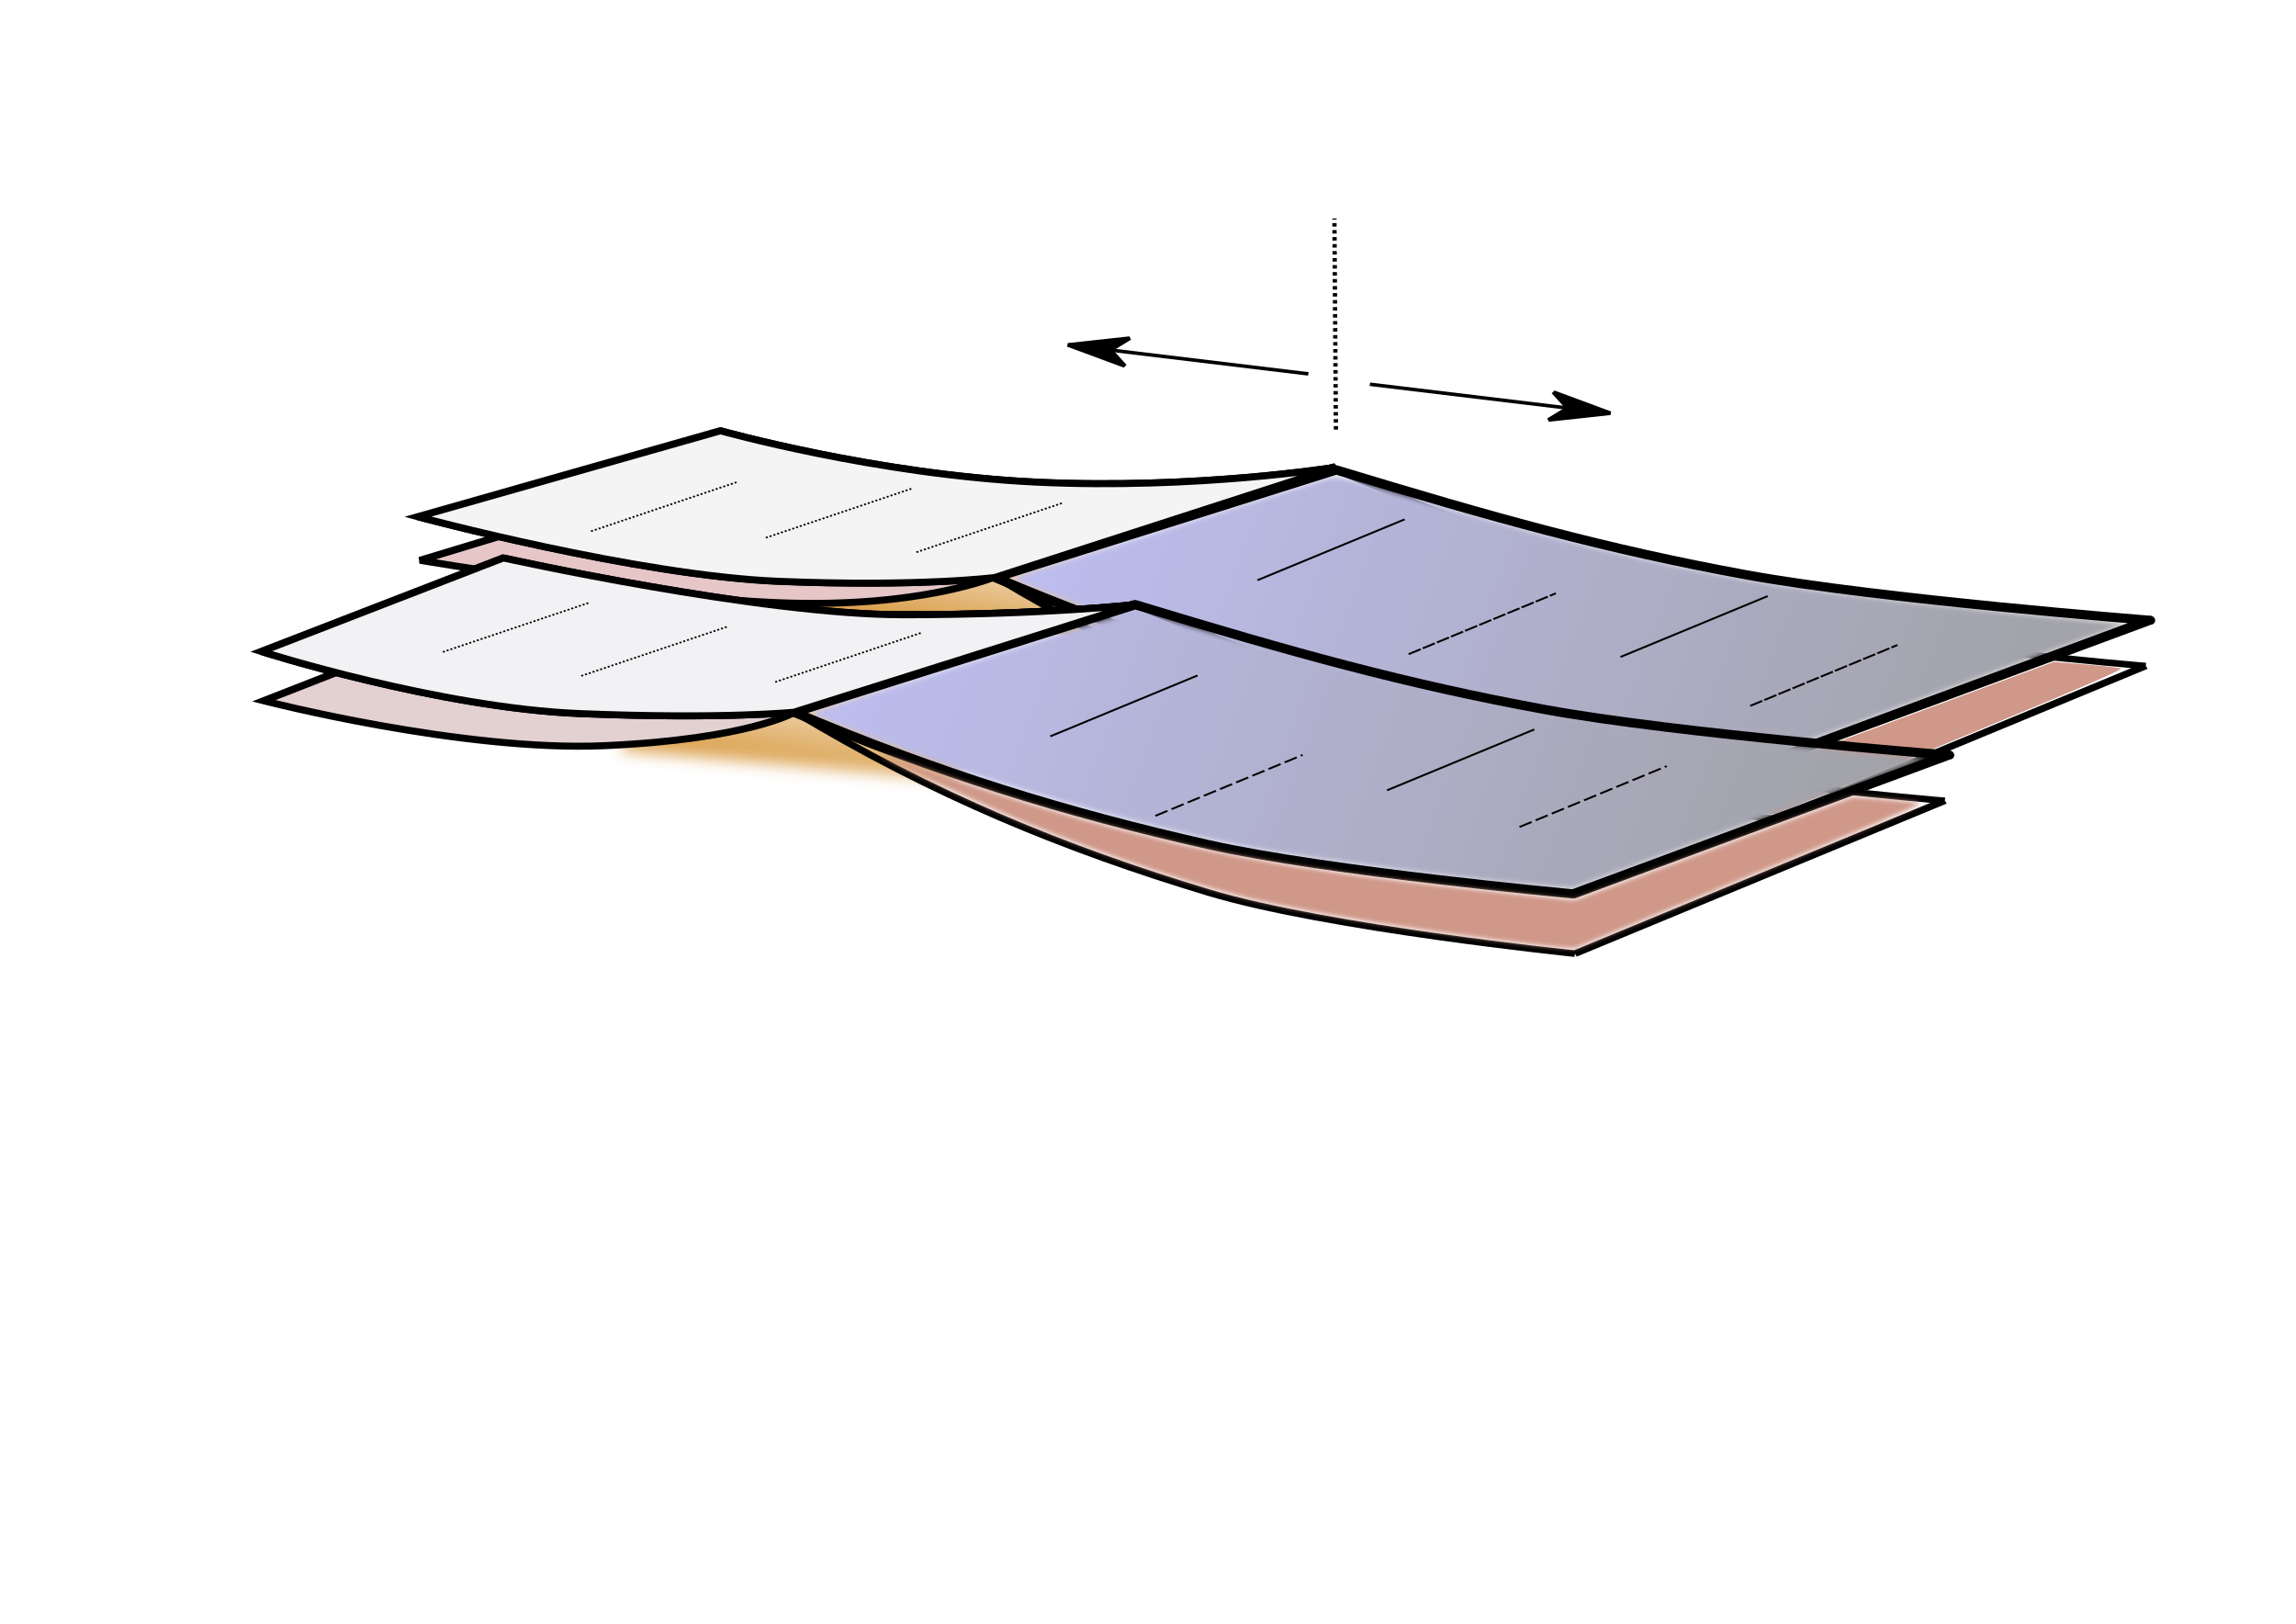
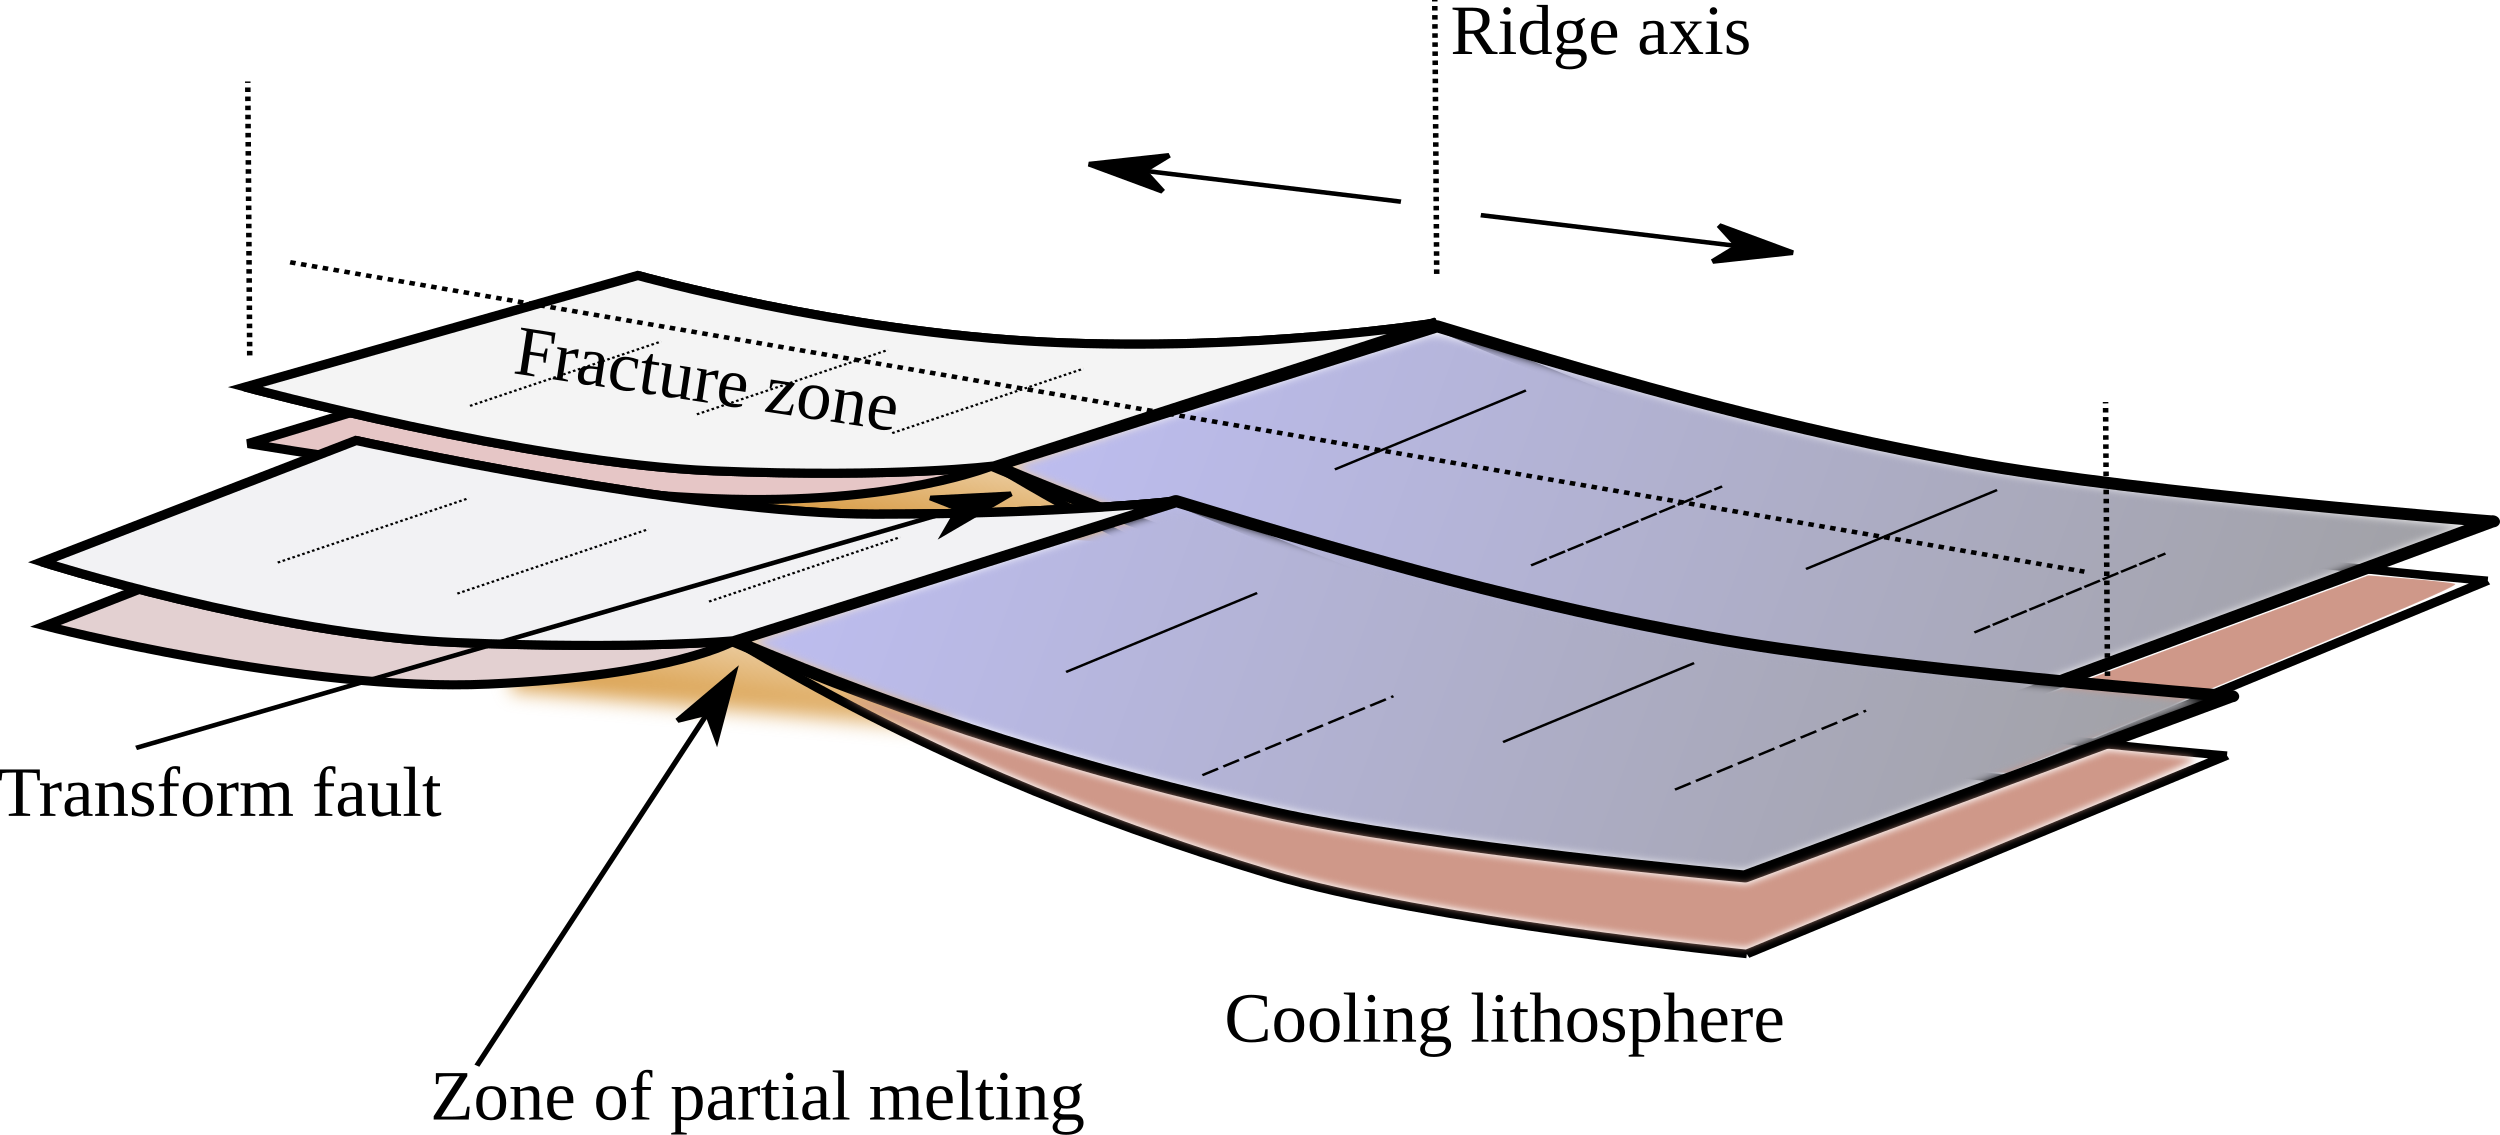
- <svg xmlns="http://www.w3.org/2000/svg" xmlns:xlink="http://www.w3.org/1999/xlink" width="297mm" height="210mm" viewBox="0 0 297 210" version="1.1" id="svg8">
+ <svg xmlns="http://www.w3.org/2000/svg" xmlns:xlink="http://www.w3.org/1999/xlink" width="249.184mm" height="113.11mm" viewBox="0 0 249.184 113.11" version="1.1" id="svg8">
  <defs id="defs2">
-     <marker style="overflow:visible" id="Arrow1Lstart" refX="0.0" refY="0.0" orient="auto">
-       <path transform="scale(0.8) translate(12.5,0)" style="fill-rule:evenodd;stroke:#000000;stroke-width:1pt;stroke-opacity:1;fill:#000000;fill-opacity:1" d="M 0.0,0.0 L 5.0,-5.0 L -12.5,0.0 L 5.0,5.0 L 0.0,0.0 z " id="path2133" />
+     <marker style="overflow:visible" id="marker1410" refX="0" refY="0" orient="auto">
+       <path transform="matrix(0.8,0,0,0.8,10,0)" style="fill:context-stroke;fill-rule:evenodd;stroke:context-stroke;stroke-width:1pt" d="M 0,0 5,-5 -12.5,0 5,5 Z" id="path1044" />
    </marker>
-     <marker style="overflow:visible;" id="Arrow1Lend" refX="0.0" refY="0.0" orient="auto">
-       <path transform="scale(0.8) rotate(180) translate(12.5,0)" style="fill-rule:evenodd;stroke:#000000;stroke-width:1pt;stroke-opacity:1;fill:#000000;fill-opacity:1" d="M 0.0,0.0 L 5.0,-5.0 L -12.5,0.0 L 5.0,5.0 L 0.0,0.0 z " id="path2136" />
+     <marker style="overflow:visible" id="marker1401" refX="0" refY="0" orient="auto">
+       <path transform="matrix(-0.8,0,0,-0.8,-10,0)" style="fill:context-stroke;fill-rule:evenodd;stroke:context-stroke;stroke-width:1pt" d="M 0,0 5,-5 -12.5,0 5,5 Z" id="path1047" />
+     </marker>
+     <marker id="ExperimentalArrow" refX="5" refY="3" orient="auto-start-reverse">
+       <path style="fill:context-stroke" d="M 10,3 0,6 V 0 Z" id="path1297" />
+     </marker>
+     <marker style="overflow:visible" id="Arrow2Mend" refX="0" refY="0" orient="auto">
+       <path transform="scale(-0.6)" d="M 8.719,4.034 -2.207,0.016 8.719,-4.002 c -1.745,2.372 -1.735,5.617 -6e-7,8.035 z" style="fill:context-stroke;fill-rule:evenodd;stroke-width:0.625;stroke-linejoin:round" id="path1071" />
+     </marker>
+     <marker style="overflow:visible" id="Arrow1Lstart" refX="0" refY="0" orient="auto">
+       <path transform="matrix(0.8,0,0,0.8,10,0)" style="fill:#000000;fill-opacity:1;fill-rule:evenodd;stroke:#000000;stroke-width:1pt;stroke-opacity:1" d="M 0,0 5,-5 -12.5,0 5,5 Z" id="path2133" />
+     </marker>
+     <marker style="overflow:visible" id="Arrow1Lend" refX="0" refY="0" orient="auto">
+       <path transform="matrix(-0.8,0,0,-0.8,-10,0)" style="fill:#000000;fill-opacity:1;fill-rule:evenodd;stroke:#000000;stroke-width:1pt;stroke-opacity:1" d="M 0,0 5,-5 -12.5,0 5,5 Z" id="path2136" />
    </marker>
    <linearGradient id="linearGradient1940">
      <stop style="stop-color:#ca7700;stop-opacity:1;" offset="0" id="stop1936" />
      <stop style="stop-color:#ca7700;stop-opacity:0;" offset="1" id="stop1938" />
    </linearGradient>
    <linearGradient id="linearGradient1642">
      <stop style="stop-color:#9e9e9e;stop-opacity:1" offset="0" id="stop1638" />
      <stop style="stop-color:#c0c0f7;stop-opacity:1" offset="1" id="stop1640" />
    </linearGradient>
    <linearGradient id="linearGradient1636">
      <stop style="stop-color:#9e9e9e;stop-opacity:1" offset="0" id="stop1632" />
      <stop style="stop-color:#c0c0f7;stop-opacity:1" offset="1" id="stop1634" />
    </linearGradient>
    <linearGradient id="linearGradient1374">
      <stop style="stop-color:#9e9e9e;stop-opacity:1" offset="0" id="stop1370" />
      <stop style="stop-color:#9c9cff;stop-opacity:1" offset="1" id="stop1372" />
    </linearGradient>
    <linearGradient xlink:href="#linearGradient1374" id="linearGradient1376" x1="1070.017" y1="356.104" x2="350.993" y2="180.608" gradientUnits="userSpaceOnUse" />
    <filter style="color-interpolation-filters:sRGB" id="filter1434" x="-0.008" width="1.015" y="-0.028" height="1.056">
      <feGaussianBlur stdDeviation="2.03" id="feGaussianBlur1436" />
    </filter>
-     <filter style="color-interpolation-filters:sRGB" id="filter1448" x="-0.001" width="1.003" y="-0.006" height="1.013">
+     <filter style="color-interpolation-filters:sRGB" id="filter1448" x="-0.001" width="1.003" y="-0.007" height="1.014">
      <feGaussianBlur stdDeviation="0.357" id="feGaussianBlur1450" />
    </filter>
    <linearGradient xlink:href="#linearGradient1636" id="linearGradient1464" gradientUnits="userSpaceOnUse" x1="1070.017" y1="356.104" x2="350.993" y2="180.608" />
    <linearGradient xlink:href="#linearGradient1642" id="linearGradient1464-3" gradientUnits="userSpaceOnUse" x1="1070.017" y1="356.104" x2="350.993" y2="180.608" />
    <filter style="color-interpolation-filters:sRGB" id="filter1434-8" x="-0.008" width="1.015" y="-0.028" height="1.056">
      <feGaussianBlur stdDeviation="2.03" id="feGaussianBlur1436-0" />
    </filter>
    <linearGradient xlink:href="#linearGradient1940" id="linearGradient1942" x1="68.262" y1="130.375" x2="71.992" y2="100.344" gradientUnits="userSpaceOnUse" gradientTransform="matrix(1.451517,0,0,1.003561,-3.312256,-33.26898)" />
    <linearGradient xlink:href="#linearGradient1940" id="linearGradient1971" gradientUnits="userSpaceOnUse" gradientTransform="matrix(1.451517,0,0,1.003561,18.9699,-61.6304)" x1="68.262" y1="130.375" x2="71.992" y2="100.344" />
-     <filter style="color-interpolation-filters:sRGB" id="filter2043" x="-0.007" width="1.014" y="-0.03" height="1.061">
+     <filter style="color-interpolation-filters:sRGB" id="filter2043" x="-0.007" width="1.014" y="-0.035" height="1.069">
      <feGaussianBlur stdDeviation="1.721" id="feGaussianBlur2045" />
    </filter>
-     <filter style="color-interpolation-filters:sRGB" id="filter2047" x="-0.056" width="1.113" y="-0.112" height="1.224">
+     <filter style="color-interpolation-filters:sRGB" id="filter2047" x="-0.06" width="1.121" y="-0.139" height="1.277">
      <feGaussianBlur stdDeviation="1.292" id="feGaussianBlur2049" />
    </filter>
+     <marker style="overflow:visible" id="marker1410-1" refX="0" refY="0" orient="auto">
+       <path transform="matrix(0.8,0,0,0.8,10,0)" style="fill:context-stroke;fill-rule:evenodd;stroke:context-stroke;stroke-width:1pt" d="M 0,0 5,-5 -12.5,0 5,5 Z" id="path1044-2" />
+     </marker>
  </defs>
-   <g id="layer1">
+   <g id="layer1" transform="translate(-29.60688,-28.25282)">
    <g id="g1456" transform="matrix(0.8549317,0,0,0.7007616,40.48792,31.87869)">
      <rect style="fill:url(#linearGradient1971);fill-opacity:1;stroke:none;stroke-width:0.373;stroke-linecap:round;stroke-linejoin:round;stroke-miterlimit:4;stroke-dasharray:0.373, 0.373;stroke-dashoffset:0;stroke-opacity:1" id="rect1934-9" width="51.43" height="22.376" x="82.865" y="36.559" transform="matrix(0.994019,0.1092076,-0.1544268,0.9880042,0,0)" />
      <rect style="opacity:1;fill:url(#linearGradient1942);fill-opacity:1;stroke:none;stroke-width:0.373;stroke-linecap:round;stroke-linejoin:round;stroke-miterlimit:4;stroke-dasharray:0.373, 0.373;stroke-dashoffset:0;stroke-opacity:1;filter:url(#filter2047)" id="rect1934" width="51.43" height="22.376" x="60.583" y="64.921" transform="matrix(0.994019,0.1092076,-0.1544268,0.9880042,0,0)" />
      <g id="g1462" transform="matrix(0.9976838,0.08298689,-0.05575544,0.9976838,4.62925,-15.59666)">
        <path id="path1285-1-8-3" style="display:inline;fill:none;stroke:#000000;stroke-width:1.218;stroke-linecap:butt;stroke-linejoin:miter;stroke-miterlimit:4;stroke-dasharray:none;stroke-opacity:1" d="m 102.609,68.18 50.377,-23.951 m -50.377,23.951 c 22.074,13.845 42.528,22.016 64.362,28.126 18.253,5.107 55.993,6.666 55.993,6.666 m 0,0 54.265,-32.82 M 152.986,44.229 c 24.383,10.227 41.615,16.654 62.904,21.037 20.286,4.176 61.351,4.924 61.351,4.924" />
        <path style="display:inline;opacity:1;fill:url(#linearGradient1464);fill-opacity:1;stroke:none;stroke-width:6.44;stroke-miterlimit:4;stroke-dasharray:none;stroke-opacity:1;filter:url(#filter1434)" d="m 784.608,342.831 c -37.088,-1.97 -92.038,-6.357 -117.566,-9.385 -55.702,-6.609 -147.298,-29.087 -209.573,-51.429 -29.508,-10.587 -60.49,-22.905 -60.454,-24.037 0.025,-0.788 139.987,-68.239 175.688,-84.669 6.159,-2.834 6.398,-2.791 51.115,9.272 53.471,14.424 93.408,23.839 130.29,30.714 70.934,13.224 109.789,16.627 251.682,22.044 l 30.352,1.159 -98.596,54.097 -98.596,54.097 -14.393,-0.253 c -7.916,-0.139 -25.894,-0.864 -39.951,-1.61 z" id="path1368" transform="scale(0.2645833)" />
        <path id="path1285-1-8" style="display:inline;opacity:1;fill:none;stroke:#000000;stroke-width:1.7;stroke-linecap:round;stroke-linejoin:round;stroke-miterlimit:4;stroke-dasharray:none;stroke-opacity:1" d="m 102.639,68.325 50.347,-24.096 m -50.347,24.096 c 22.092,9.327 42.04,15.07 63.892,19.185 18.268,3.441 55.587,4.49 55.587,4.49 m 0,0 55.212,-30.309 M 152.986,44.229 c 24.403,6.89 41.649,11.219 62.956,14.172 20.303,2.813 61.401,3.317 61.401,3.317" />
        <path style="opacity:1;fill:#cf9889;fill-opacity:1;stroke:none;stroke-width:7.334;stroke-linecap:round;stroke-linejoin:round;stroke-miterlimit:4;stroke-dasharray:none;stroke-opacity:1;filter:url(#filter1448)" d="m 794.825,383.487 c -57.129,-4.291 -106.659,-10.232 -138.115,-16.567 -35.52,-7.153 -97.028,-27.215 -141.539,-46.165 -28.321,-12.058 -77.345,-36.007 -76.151,-37.201 0.264,-0.264 14.295,4.134 31.181,9.773 49.369,16.487 88.388,26.958 138.025,37.041 51.908,10.543 103.298,15.594 205.066,20.154 l 27.029,1.211 77.413,-42.491 77.413,-42.491 18.102,0.276 c 9.956,0.152 19.098,0.644 20.315,1.095 1.229,0.455 -9.56,7.567 -43.497,28.319 -13.248,8.101 -30.023,18.28 -50.987,30.953 l -96.698,58.454 -9.796,-0.13 c -5.388,-0.072 -22.381,-1.076 -37.762,-2.231 z" id="path1438" transform="scale(0.2645833)" />
      </g>
      <g id="g1462-7" transform="matrix(0.9976838,0.08298689,-0.05575544,0.9976838,-25.77492,9.275207)">
        <path id="path1644-7-3-2-7" style="fill:#e3d0d1;fill-opacity:1;stroke:#000000;stroke-width:1.292;stroke-linecap:butt;stroke-linejoin:miter;stroke-miterlimit:4;stroke-dasharray:none;stroke-opacity:1" d="m 152.986,44.229 c 0,0 -13.272,2.966 -34.881,4.781 -21.608,1.815 -60.486,3.633 -60.486,3.633 L 22.441,72.88 c 0,0 30.572,6.952 51.963,3.978 21.767,-3.027 28.236,-8.533 28.236,-8.533 z" />
        <path id="path1644-6-4-2" style="fill:#e6c6c6;fill-opacity:1;stroke:#000000;stroke-width:1.292;stroke-linecap:butt;stroke-linejoin:miter;stroke-miterlimit:4;stroke-dasharray:none;stroke-opacity:1" d="m 88.958,24.538 c 0,0 23.719,3.369 47.974,2.777 24.255,-0.592 44.944,-11.057 44.944,-11.057 l -50.321,24.585 c 0,0 -10.884,6.785 -32.405,7.511 -21.521,0.726 -54.542,-3.307 -54.542,-3.307 z" />
        <path id="path1285-1-8-3-1" style="display:inline;fill:none;stroke:#000000;stroke-width:1.218;stroke-linecap:butt;stroke-linejoin:miter;stroke-miterlimit:4;stroke-dasharray:none;stroke-opacity:1" d="m 102.609,68.18 50.377,-23.951 m -50.377,23.951 c 22.074,13.845 42.528,22.016 64.362,28.126 18.253,5.107 55.993,6.666 55.993,6.666 m 0,0 54.265,-32.82 M 152.986,44.229 c 24.383,10.227 41.615,16.654 62.904,21.037 20.286,4.176 61.351,4.924 61.351,4.924" />
        <path style="display:inline;opacity:1;fill:url(#linearGradient1464-3);fill-opacity:1;stroke:none;stroke-width:6.44;stroke-miterlimit:4;stroke-dasharray:none;stroke-opacity:1;filter:url(#filter1434-8)" d="m 784.608,342.831 c -37.088,-1.97 -92.038,-6.357 -117.566,-9.385 -55.702,-6.609 -147.298,-29.087 -209.573,-51.429 -29.508,-10.587 -60.49,-22.905 -60.454,-24.037 0.025,-0.788 139.987,-68.239 175.688,-84.669 6.159,-2.834 6.398,-2.791 51.115,9.272 53.471,14.424 93.408,23.839 130.29,30.714 70.934,13.224 109.789,16.627 251.682,22.044 l 30.352,1.159 -98.596,54.097 -98.596,54.097 -14.393,-0.253 c -7.916,-0.139 -25.894,-0.864 -39.951,-1.61 z" id="path1368-0" transform="scale(0.2645833)" />
        <path id="path1285-1-8-6" style="display:inline;opacity:1;fill:none;stroke:#000000;stroke-width:1.7;stroke-linecap:round;stroke-linejoin:round;stroke-miterlimit:4;stroke-dasharray:none;stroke-opacity:1" d="m 102.639,68.325 50.347,-24.096 m -50.347,24.096 c 22.092,9.327 42.04,15.07 63.892,19.185 18.268,3.441 55.587,4.49 55.587,4.49 m 0,0 55.212,-30.309 M 152.986,44.229 c 24.403,6.89 41.649,11.219 62.956,14.172 20.303,2.813 61.401,3.317 61.401,3.317" />
        <path style="opacity:1;fill:#cf9889;fill-opacity:1;stroke:none;stroke-width:7.334;stroke-linecap:round;stroke-linejoin:round;stroke-miterlimit:4;stroke-dasharray:none;stroke-opacity:1;filter:url(#filter2043)" d="m 794.825,383.487 c -57.129,-4.291 -106.659,-10.232 -138.115,-16.567 -35.52,-7.153 -97.028,-27.215 -141.539,-46.165 -28.321,-12.058 -77.345,-36.007 -76.151,-37.201 0.264,-0.264 14.295,4.134 31.181,9.773 49.369,16.487 88.388,26.958 138.025,37.041 51.908,10.543 103.298,15.594 205.066,20.154 l 27.029,1.211 77.413,-42.491 77.413,-42.491 18.102,0.276 c 9.956,0.152 19.098,0.644 20.315,1.095 1.709,0.632 -19.816,14.135 -94.485,59.272 l -96.698,58.454 -9.796,-0.13 c -5.388,-0.072 -22.381,-1.076 -37.762,-2.231 z" id="path1438-0" transform="scale(0.2645833)" />
        <path style="fill:none;stroke:#000000;stroke-width:1.292;stroke-linecap:butt;stroke-linejoin:miter;stroke-miterlimit:4;stroke-dasharray:none;stroke-opacity:1" d="m 131.586,40.988 c 0,0 -11.113,2.7 -32.634,3.426 -21.521,0.726 -55.142,-7.362 -55.142,-7.362" id="path1644" />
        <path style="fill:none;stroke:#000000;stroke-width:1.292;stroke-linecap:butt;stroke-linejoin:miter;stroke-miterlimit:4;stroke-dasharray:none;stroke-opacity:1" d="m 181.907,16.402 c 0,0 -20.943,5.926 -45.198,6.518 -24.255,0.592 -48.126,-5.5 -48.126,-5.5" id="path1644-6" />
        <path style="fill:none;stroke:#000000;stroke-width:1.292;stroke-linecap:butt;stroke-linejoin:miter;stroke-miterlimit:4;stroke-dasharray:none;stroke-opacity:1" d="m 152.986,44.229 c 0,0 -13.272,2.966 -34.881,4.781 C 96.497,50.826 57.112,43.564 57.112,43.564" id="path1644-7" />
        <path style="fill:none;stroke:#000000;stroke-width:1.292;stroke-linecap:butt;stroke-linejoin:miter;stroke-miterlimit:4;stroke-dasharray:none;stroke-opacity:1" d="m 102.639,68.325 c 0,0 -10.766,2.215 -32.287,2.941 -21.521,0.726 -48.791,-7.434 -48.791,-7.434" id="path1644-7-3" />
        <path id="path1644-7-3-2" style="fill:#f2f2f4;fill-opacity:1;stroke:#000000;stroke-width:1.292;stroke-linecap:butt;stroke-linejoin:miter;stroke-miterlimit:4;stroke-dasharray:none;stroke-opacity:1" d="m 152.986,44.229 c 0,0 -13.272,2.966 -34.881,4.781 -21.608,1.815 -60.993,-5.447 -60.993,-5.447 l -35.551,20.268 c 0,0 27.27,8.16 48.791,7.434 21.521,-0.726 32.287,-2.941 32.287,-2.941 z" />
        <path id="path1644-6-4" style="fill:#f4f4f4;fill-opacity:1;stroke:#000000;stroke-width:1.292;stroke-linecap:butt;stroke-linejoin:miter;stroke-miterlimit:4;stroke-dasharray:none;stroke-opacity:1" d="m 88.583,17.42 c 0,0 23.872,6.092 48.126,5.5 24.255,-0.592 45.198,-6.518 45.198,-6.518 l -50.321,24.585 c 0,0 -11.113,2.7 -32.634,3.426 -21.521,0.726 -55.142,-7.362 -55.142,-7.362 z" />
      </g>
      <path style="fill:none;stroke:#000000;stroke-width:0.342px;stroke-linecap:butt;stroke-linejoin:miter;stroke-opacity:1" d="M 111.559,90.406 133.838,79.171" id="path1523" />
      <path style="fill:none;stroke:#000000;stroke-width:0.342px;stroke-linecap:butt;stroke-linejoin:miter;stroke-opacity:1" d="M 142.897,61.595 165.175,50.361" id="path1523-8" />
      <path style="fill:none;stroke:#000000;stroke-width:0.342;stroke-linecap:butt;stroke-linejoin:miter;stroke-miterlimit:4;stroke-dasharray:2.051, 0.342;stroke-dashoffset:0;stroke-opacity:1" d="M 165.771,75.245 188.049,64.011" id="path1523-8-6" />
      <path style="fill:none;stroke:#000000;stroke-width:0.342;stroke-linecap:butt;stroke-linejoin:miter;stroke-miterlimit:4;stroke-dasharray:2.054, 0.685;stroke-dashoffset:0;stroke-opacity:1" d="M 127.451,105.083 149.729,93.848" id="path1523-8-9" />
      <path style="fill:none;stroke:#000000;stroke-width:0.342px;stroke-linecap:butt;stroke-linejoin:miter;stroke-opacity:1" d="M 162.502,100.371 184.78,89.137" id="path1523-8-1" />
      <path style="fill:none;stroke:#000000;stroke-width:0.342;stroke-linecap:butt;stroke-linejoin:miter;stroke-miterlimit:4;stroke-dasharray:2.051, 0.342;stroke-dashoffset:0;stroke-opacity:1" d="M 217.455,84.789 239.733,73.554" id="path1523-8-15" />
      <path style="fill:none;stroke:#000000;stroke-width:0.342;stroke-linecap:butt;stroke-linejoin:miter;stroke-miterlimit:4;stroke-dasharray:2.051, 0.684;stroke-dashoffset:0;stroke-opacity:1" d="M 182.55,107.138 204.828,95.904" id="path1523-8-1-3" />
      <path style="fill:none;stroke:#000000;stroke-width:0.342px;stroke-linecap:butt;stroke-linejoin:miter;stroke-opacity:1" d="M 197.825,75.759 220.103,64.525" id="path1523-8-1-4" />
      <path style="fill:none;stroke:#000000;stroke-width:0.309;stroke-linecap:butt;stroke-linejoin:miter;stroke-miterlimit:4;stroke-dasharray:0.309, 0.309;stroke-dashoffset:0;stroke-opacity:1" d="M 91.293,56.429 113.59,47.263" id="path1523-8-4" />
      <path style="fill:none;stroke:#000000;stroke-width:0.309;stroke-linecap:butt;stroke-linejoin:miter;stroke-miterlimit:4;stroke-dasharray:0.309, 0.309;stroke-dashoffset:0;stroke-opacity:1" d="M 68.52,53.758 90.817,44.592" id="path1523-8-4-1" />
      <path style="fill:none;stroke:#000000;stroke-width:0.309;stroke-linecap:butt;stroke-linejoin:miter;stroke-miterlimit:4;stroke-dasharray:0.309, 0.309;stroke-dashoffset:0;stroke-opacity:1" d="M 42.07,52.558 64.367,43.392" id="path1523-8-4-7" />
      <path style="fill:none;stroke:#000000;stroke-width:0.309;stroke-linecap:butt;stroke-linejoin:miter;stroke-miterlimit:4;stroke-dasharray:0.309, 0.309;stroke-dashoffset:0;stroke-opacity:1" d="M 40.592,79.256 62.889,70.09" id="path1523-8-4-7-7" />
      <path style="fill:none;stroke:#000000;stroke-width:0.309;stroke-linecap:butt;stroke-linejoin:miter;stroke-miterlimit:4;stroke-dasharray:0.309, 0.309;stroke-dashoffset:0;stroke-opacity:1" d="M 19.651,74.842 41.948,65.676" id="path1523-8-4-7-7-7" />
      <path style="fill:none;stroke:#000000;stroke-width:0.309;stroke-linecap:butt;stroke-linejoin:miter;stroke-miterlimit:4;stroke-dasharray:0.309, 0.309;stroke-dashoffset:0;stroke-opacity:1" d="M 69.937,80.39 92.234,71.224" id="path1523-8-4-7-7-2" />
      <path style="fill:none;stroke:#000000;stroke-width:0.646;stroke-linecap:butt;stroke-linejoin:miter;stroke-miterlimit:4;stroke-dasharray:0.646, 0.646;stroke-dashoffset:0;stroke-opacity:1" d="M 154.774,33.792 154.547,-5.172" id="path2061" />
+       <path style="fill:none;stroke:#000000;stroke-width:0.646;stroke-linecap:butt;stroke-linejoin:miter;stroke-miterlimit:4;stroke-dasharray:0.646, 0.646;stroke-dashoffset:0;stroke-opacity:1" d="M 16.386,45.381 16.16,6.416" id="path2061-1" />
      <path style="fill:none;stroke:#000000;stroke-width:0.646;stroke-linecap:butt;stroke-linejoin:miter;stroke-miterlimit:4;stroke-dasharray:none;stroke-opacity:1;marker-end:url(#Arrow1Lend)" d="M 150.605,23.513 114.244,18.173" id="path2063" />
      <path style="fill:none;stroke:#000000;stroke-width:0.646;stroke-linecap:butt;stroke-linejoin:miter;stroke-miterlimit:4;stroke-dasharray:none;stroke-opacity:1;marker-start:url(#Arrow1Lstart)" d="M 196.273,30.767 159.913,25.428" id="path2063-0" />
+       <path style="fill:none;stroke:#000000;stroke-width:0.646;stroke-linecap:butt;stroke-linejoin:miter;stroke-miterlimit:4;stroke-dasharray:none;stroke-opacity:1;marker-start:url(#marker1410)" d="M 72.817,90.557 42.87,146.404" id="path1042" />
+       <path style="fill:none;stroke:#000000;stroke-width:0.646;stroke-linecap:butt;stroke-linejoin:miter;stroke-miterlimit:4;stroke-dasharray:none;stroke-opacity:1;marker-start:url(#marker1410-1)" d="M 105.134,65.074 3.139,101.205" id="path1042-6" />
+       <text xml:space="preserve" style="font-style:normal;font-weight:normal;font-size:13.673px;line-height:1.25;font-family:sans-serif;fill:#000000;fill-opacity:1;stroke:none;stroke-width:0.342" x="41.353" y="139.481" id="text1772" transform="scale(0.9053562,1.104538)">
+         <tspan id="tspan1770" style="font-style:normal;font-variant:normal;font-weight:normal;font-stretch:normal;font-size:9.116px;font-family:'Times New Roman';-inkscape-font-specification:'Times New Roman, Normal';font-variant-ligatures:normal;font-variant-caps:normal;font-variant-numeric:normal;font-variant-east-asian:normal;stroke-width:0.342" x="41.353" y="139.481">Zone of partial melting</tspan>
+       </text>
+       <text xml:space="preserve" style="font-style:normal;font-weight:normal;font-size:13.673px;line-height:1.25;font-family:sans-serif;fill:#000000;fill-opacity:1;stroke:none;stroke-width:0.342" x="-14.334" y="100.374" id="text1772-38" transform="scale(0.9053562,1.104538)">
+         <tspan id="tspan1770-6" style="font-style:normal;font-variant:normal;font-weight:normal;font-stretch:normal;font-size:9.116px;font-family:'Times New Roman';-inkscape-font-specification:'Times New Roman, Normal';font-variant-ligatures:normal;font-variant-caps:normal;font-variant-numeric:normal;font-variant-east-asian:normal;stroke-width:0.342" x="-14.334" y="100.374">Transform fault</tspan>
+       </text>
+       <text xml:space="preserve" style="font-style:normal;font-weight:normal;font-size:13.673px;line-height:1.25;font-family:sans-serif;fill:#000000;fill-opacity:1;stroke:none;stroke-width:0.342" x="172.726" y="2.272" id="text1772-5" transform="scale(0.9053562,1.104538)">
+         <tspan id="tspan1770-4" style="font-style:normal;font-variant:normal;font-weight:normal;font-stretch:normal;font-size:9.116px;font-family:'Times New Roman';-inkscape-font-specification:'Times New Roman, Normal';font-variant-ligatures:normal;font-variant-caps:normal;font-variant-numeric:normal;font-variant-east-asian:normal;stroke-width:0.342" x="172.726" y="2.272">Ridge axis</tspan>
+       </text>
+       <text xml:space="preserve" style="font-style:normal;font-weight:normal;font-size:13.673px;line-height:1.25;font-family:sans-serif;fill:#000000;fill-opacity:1;stroke:none;stroke-width:0.342" x="57.818" y="35.085" id="text1772-5-2" transform="matrix(0.895107,0.1657289,-0.135843,1.092034,0,0)">
+         <tspan id="tspan1770-4-4" style="font-style:normal;font-variant:normal;font-weight:normal;font-stretch:normal;font-size:9.116px;font-family:'Times New Roman';-inkscape-font-specification:'Times New Roman, Normal';font-variant-ligatures:normal;font-variant-caps:normal;font-variant-numeric:normal;font-variant-east-asian:normal;stroke-width:0.342" x="57.818" y="35.085">Fracture zone</tspan>
+       </text>
+       <text xml:space="preserve" style="font-style:normal;font-weight:normal;font-size:13.673px;line-height:1.25;font-family:sans-serif;fill:#000000;fill-opacity:1;stroke:none;stroke-width:0.342" x="143.611" y="129.451" id="text1772-3" transform="scale(0.9053562,1.104538)">
+         <tspan id="tspan1770-9" style="font-style:normal;font-variant:normal;font-weight:normal;font-stretch:normal;font-size:9.116px;font-family:'Times New Roman';-inkscape-font-specification:'Times New Roman, Normal';font-variant-ligatures:normal;font-variant-caps:normal;font-variant-numeric:normal;font-variant-east-asian:normal;stroke-width:0.342" x="143.611" y="129.451">Cooling lithosphere</tspan>
+       </text>
+       <path style="fill:none;stroke:#000000;stroke-width:0.646;stroke-linecap:butt;stroke-linejoin:miter;stroke-miterlimit:4;stroke-dasharray:0.646, 0.646;stroke-dashoffset:0;stroke-opacity:1" d="M 232.98,90.968 232.753,52.004" id="path2061-9" />
+       <path style="fill:none;stroke:#000000;stroke-width:0.646;stroke-linecap:butt;stroke-linejoin:miter;stroke-miterlimit:4;stroke-dasharray:0.646, 0.646;stroke-dashoffset:0;stroke-opacity:1" d="M 21.1,32.129 230.283,76.135" id="path2061-8" />
    </g>
  </g>
</svg>
